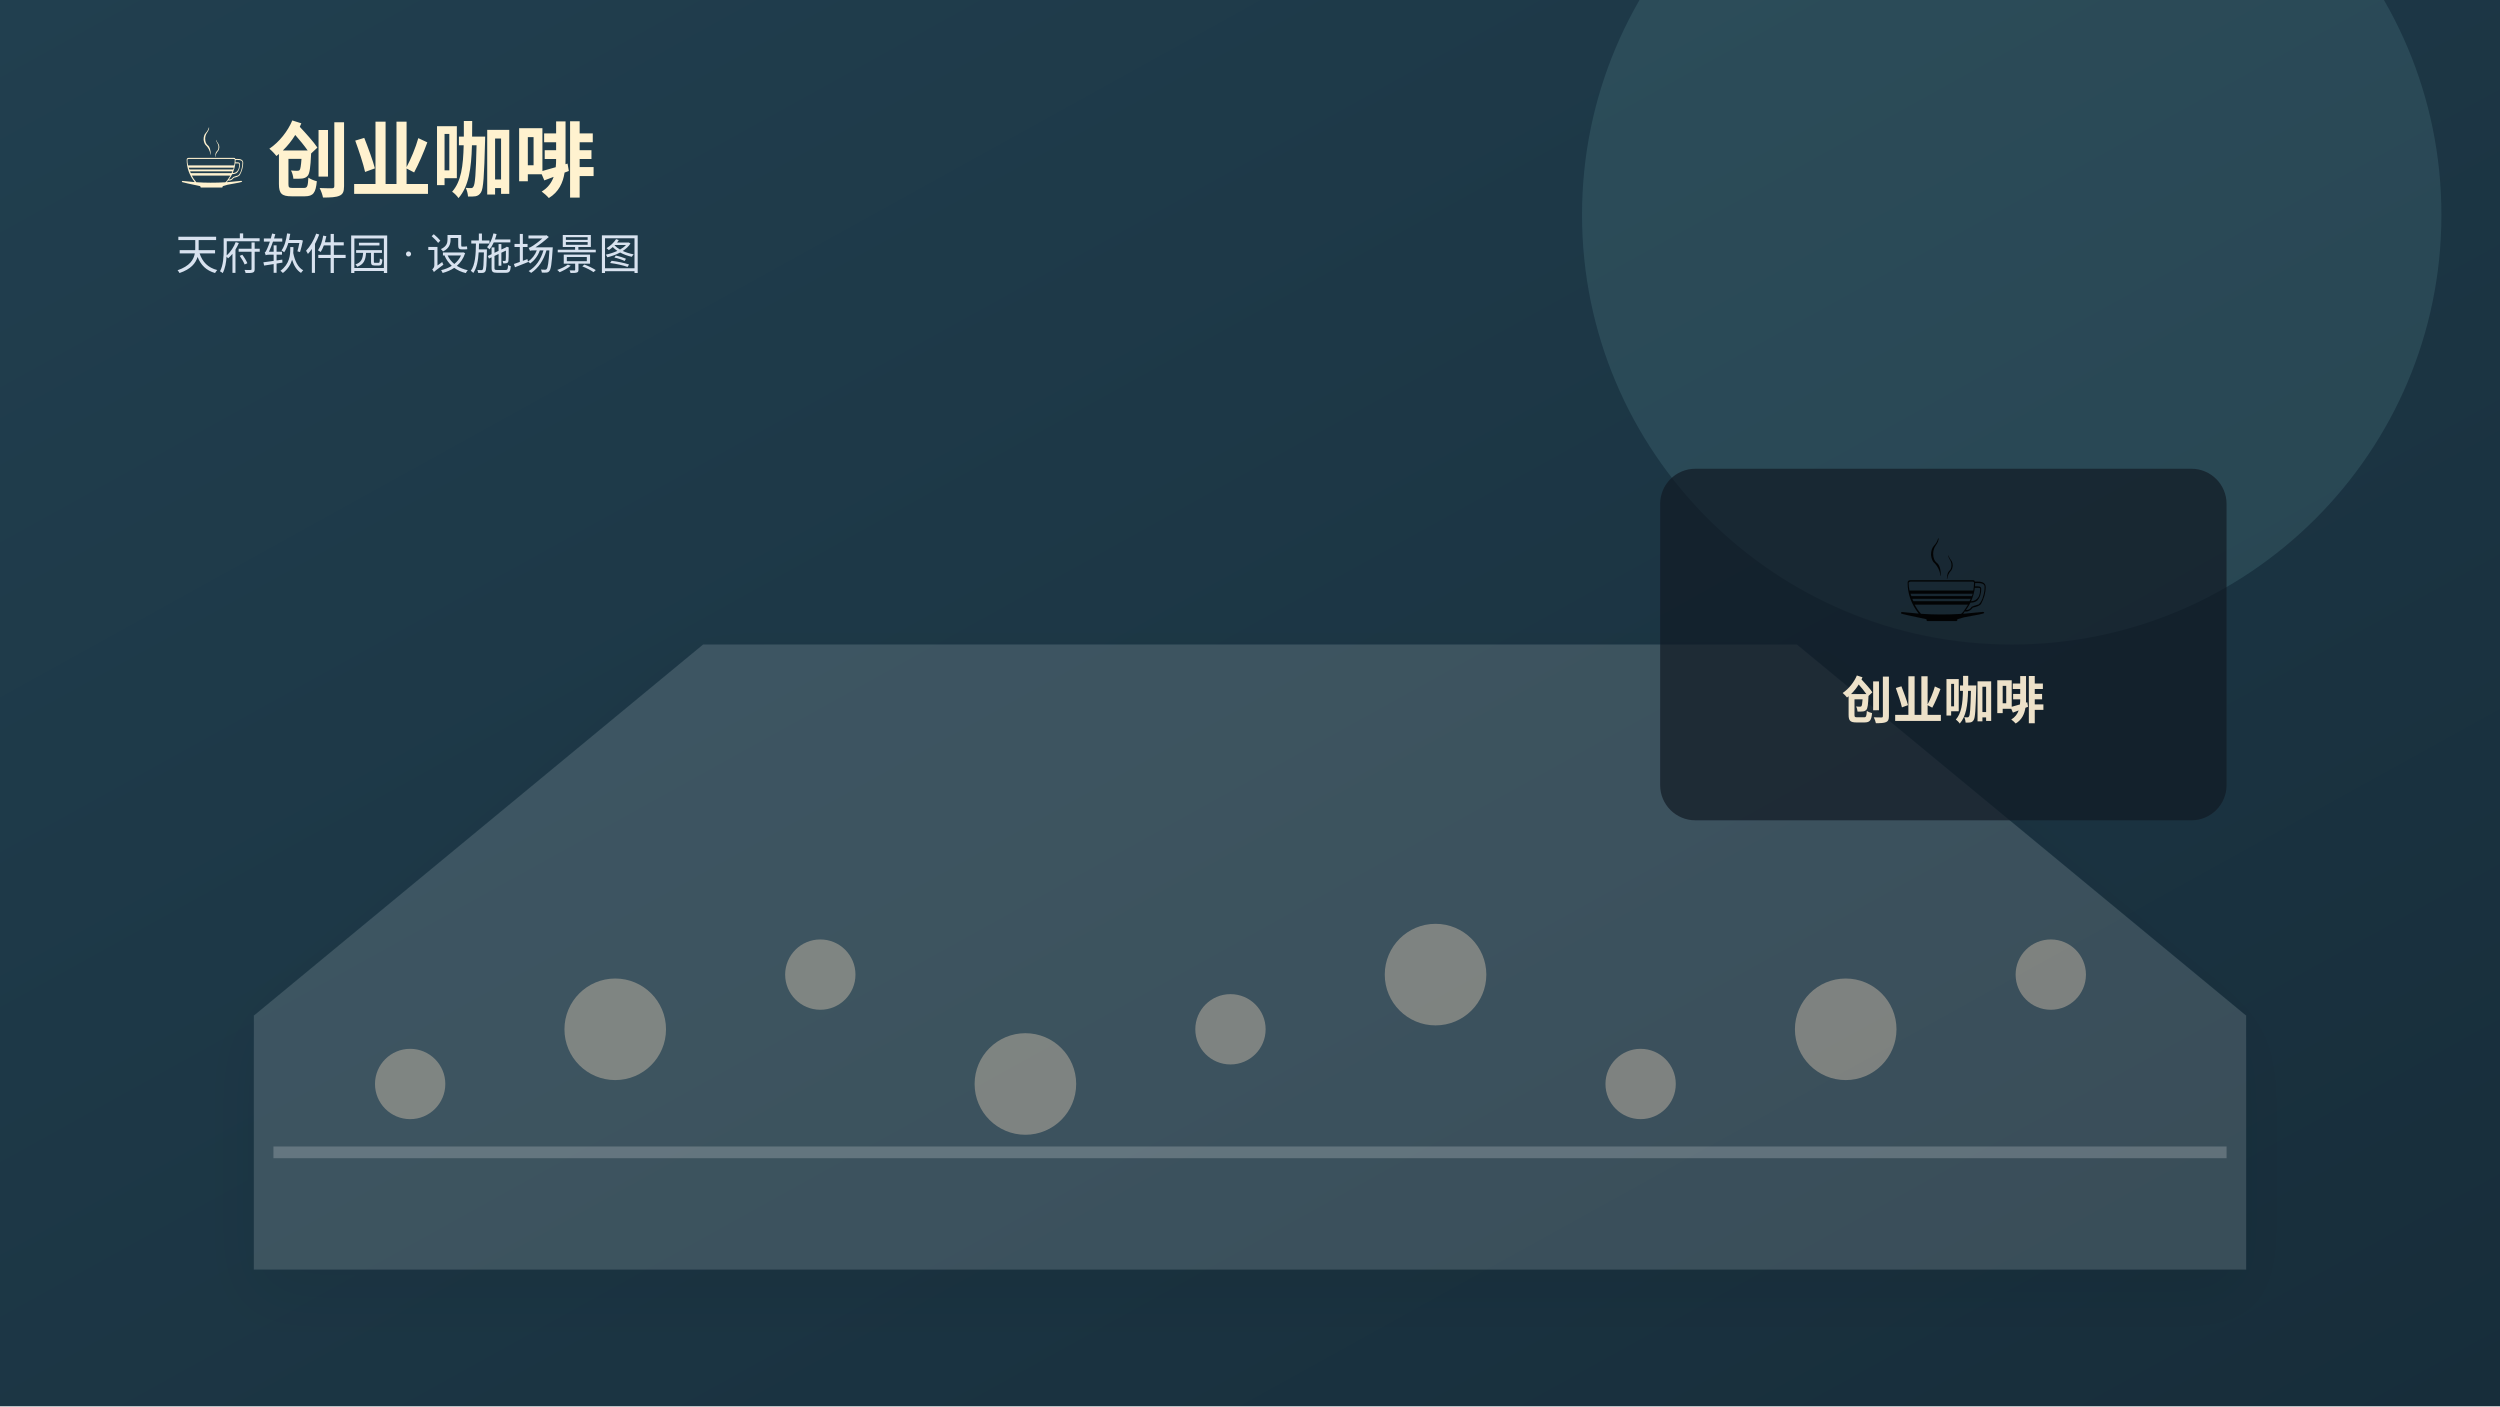
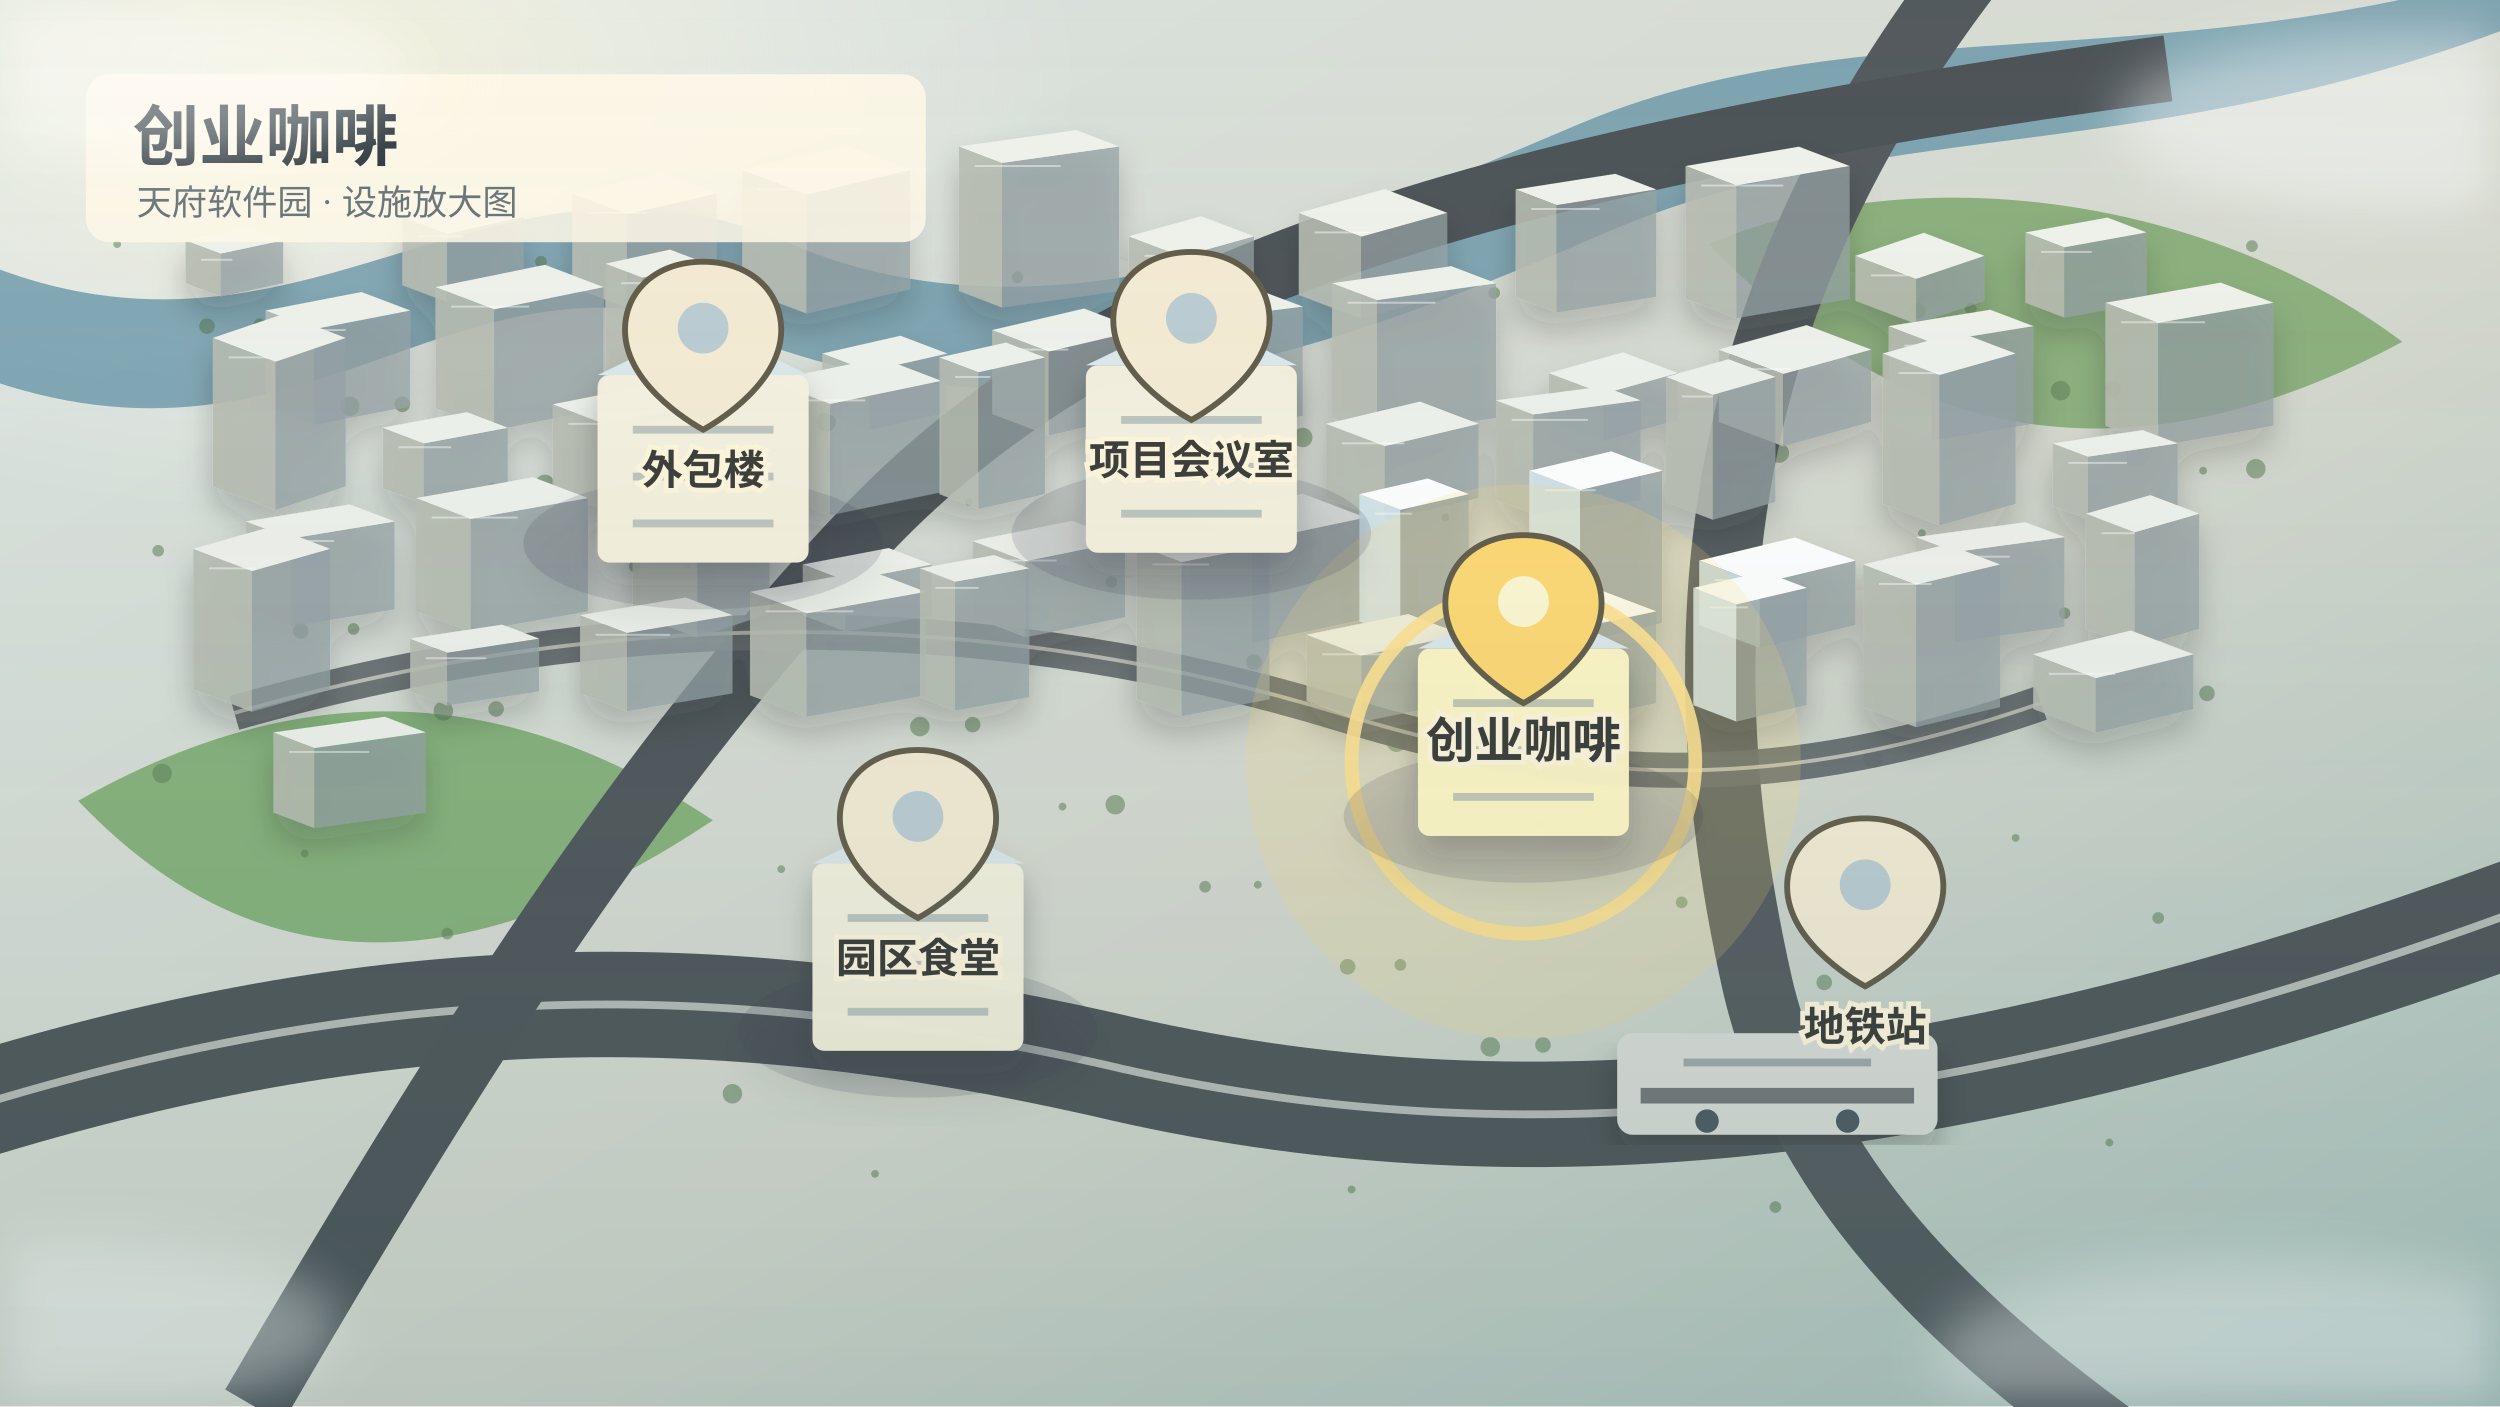
<svg xmlns="http://www.w3.org/2000/svg" width="1280" height="720" viewBox="0 0 1280 720">
  <defs>
-     <linearGradient id="bg" x1="0" x2="1" y1="0" y2="1">
-       <stop stop-color="#213f4f" />
-       <stop offset="1" stop-color="#172d3a" />
+     <linearGradient id="ground" x1="0" y1="0" x2="1" y2="1">
+       <stop stop-color="#d9e3df" />
+       <stop offset=".58" stop-color="#d3d6cb" />
+       <stop offset="1" stop-color="#a8c0ba" />
    </linearGradient>
-     <filter id="shadow">
-       <feDropShadow dx="0" dy="14" stdDeviation="16" flood-color="#000" flood-opacity=".38" />
+     <filter id="softShadow">
+       <feDropShadow dx="0" dy="10" stdDeviation="8" flood-color="#1a2327" flood-opacity=".28" />
    </filter>
+     <filter id="blur">
+       <feGaussianBlur stdDeviation="13" />
+     </filter>
+     <radialGradient id="sun" cx="12%" cy="5%" r="75%">
+       <stop stop-color="#fff6d6" stop-opacity=".68" />
+       <stop offset=".42" stop-color="#fff" stop-opacity="0" />
+     </radialGradient>
+     <linearGradient id="v" x1="0" y1="0" x2="0" y2="1">
+       <stop stop-color="#ffffff" stop-opacity=".04" />
+       <stop offset="1" stop-color="#4f7c80" stop-opacity=".18" />
+     </linearGradient>
  </defs>
-   <rect width="1280" height="720" fill="url(#bg)" />
-   <circle cx="1030" cy="110" r="220" fill="#68a2a8" opacity=".18" />
-   <path d="M130 520 L360 330 H920 L1150 520 V650 H130 Z" fill="#edf3f4" opacity=".16" filter="url(#shadow)" />
-   <path d="M140 590 H1140" stroke="#fff" stroke-opacity=".2" stroke-width="6" />
-   <circle cx="210" cy="555" r="18" fill="#f5dcc0" opacity=".36" />
-   <circle cx="315" cy="527" r="26" fill="#f5dcc0" opacity=".36" />
-   <circle cx="420" cy="499" r="18" fill="#f5dcc0" opacity=".36" />
-   <circle cx="525" cy="555" r="26" fill="#f5dcc0" opacity=".36" />
-   <circle cx="630" cy="527" r="18" fill="#f5dcc0" opacity=".36" />
-   <circle cx="735" cy="499" r="26" fill="#f5dcc0" opacity=".36" />
-   <circle cx="840" cy="555" r="18" fill="#f5dcc0" opacity=".36" />
-   <circle cx="945" cy="527" r="26" fill="#f5dcc0" opacity=".36" />
-   <circle cx="1050" cy="499" r="18" fill="#f5dcc0" opacity=".36" />
-   <g transform="translate(90 96)">
-     <text font-size="42" fill="#fff2cf" font-weight="800">☕ 创业咖啡</text>
-     <text y="42" font-size="22" fill="#d8e2ef">天府软件园 · 设施场景图</text>
-   </g>
-   <g transform="translate(850 240)" opacity=".95">
-     <rect x="0" y="0" width="290" height="180" rx="18" fill="#111923" opacity=".72" />
-     <text x="145" y="78" text-anchor="middle" font-size="58">☕</text>
-     <text x="145" y="128" text-anchor="middle" font-size="26" fill="#f8ead0" font-weight="700">创业咖啡</text>
-   </g>
+   <rect width="1280" height="720" fill="url(#ground)" />
+   <rect width="1280" height="720" fill="url(#sun)" />
+   <path d="M-30 125 C150 215 245 55 405 125 C535 180 675 120 805 65 C955 0 1115 45 1320 -25 L1320 0 C1110 90 970 55 820 120 C660 190 525 230 375 170 C225 115 155 265 -30 185Z" fill="#5f8fa3" opacity=".78" />
+   <g opacity=".88">
+     <path d="M40 410 C155 345 260 350 365 420 C245 500 135 510 40 410Z" fill="#75a766" />
+     <path d="M875 125 C980 80 1130 100 1230 175 C1100 245 980 235 875 125Z" fill="#7ca56b" />
+     <circle cx="60" cy="125" r="2" fill="#436b3c" opacity=".55" />
+     <circle cx="133" cy="166" r="3" fill="#436b3c" opacity=".55" />
+     <circle cx="206" cy="207" r="4" fill="#436b3c" opacity=".55" />
+     <circle cx="279" cy="248" r="5" fill="#436b3c" opacity=".55" />
+     <circle cx="352" cy="289" r="2" fill="#436b3c" opacity=".55" />
+     <circle cx="425" cy="330" r="3" fill="#436b3c" opacity=".55" />
+     <circle cx="498" cy="371" r="4" fill="#436b3c" opacity=".55" />
+     <circle cx="571" cy="412" r="5" fill="#436b3c" opacity=".55" />
+     <circle cx="644" cy="453" r="2" fill="#436b3c" opacity=".55" />
+     <circle cx="717" cy="494" r="3" fill="#436b3c" opacity=".55" />
+     <circle cx="790" cy="535" r="4" fill="#436b3c" opacity=".55" />
+     <circle cx="863" cy="576" r="5" fill="#436b3c" opacity=".55" />
+     <circle cx="936" cy="617" r="2" fill="#436b3c" opacity=".55" />
+     <circle cx="1009" cy="158" r="3" fill="#436b3c" opacity=".55" />
+     <circle cx="1082" cy="199" r="4" fill="#436b3c" opacity=".55" />
+     <circle cx="1155" cy="240" r="5" fill="#436b3c" opacity=".55" />
+     <circle cx="108" cy="281" r="2" fill="#436b3c" opacity=".55" />
+     <circle cx="181" cy="322" r="3" fill="#436b3c" opacity=".55" />
+     <circle cx="254" cy="363" r="4" fill="#436b3c" opacity=".55" />
+     <circle cx="327" cy="404" r="5" fill="#436b3c" opacity=".55" />
+     <circle cx="400" cy="445" r="2" fill="#436b3c" opacity=".55" />
+     <circle cx="473" cy="486" r="3" fill="#436b3c" opacity=".55" />
+     <circle cx="546" cy="527" r="4" fill="#436b3c" opacity=".55" />
+     <circle cx="619" cy="568" r="5" fill="#436b3c" opacity=".55" />
+     <circle cx="692" cy="609" r="2" fill="#436b3c" opacity=".55" />
+     <circle cx="765" cy="150" r="3" fill="#436b3c" opacity=".55" />
+     <circle cx="838" cy="191" r="4" fill="#436b3c" opacity=".55" />
+     <circle cx="911" cy="232" r="5" fill="#436b3c" opacity=".55" />
+     <circle cx="984" cy="273" r="2" fill="#436b3c" opacity=".55" />
+     <circle cx="1057" cy="314" r="3" fill="#436b3c" opacity=".55" />
+     <circle cx="1130" cy="355" r="4" fill="#436b3c" opacity=".55" />
+     <circle cx="83" cy="396" r="5" fill="#436b3c" opacity=".55" />
+     <circle cx="156" cy="437" r="2" fill="#436b3c" opacity=".55" />
+     <circle cx="229" cy="478" r="3" fill="#436b3c" opacity=".55" />
+     <circle cx="302" cy="519" r="4" fill="#436b3c" opacity=".55" />
+     <circle cx="375" cy="560" r="5" fill="#436b3c" opacity=".55" />
+     <circle cx="448" cy="601" r="2" fill="#436b3c" opacity=".55" />
+     <circle cx="521" cy="142" r="3" fill="#436b3c" opacity=".55" />
+     <circle cx="594" cy="183" r="4" fill="#436b3c" opacity=".55" />
+     <circle cx="667" cy="224" r="5" fill="#436b3c" opacity=".55" />
+     <circle cx="740" cy="265" r="2" fill="#436b3c" opacity=".55" />
+     <circle cx="813" cy="306" r="3" fill="#436b3c" opacity=".55" />
+     <circle cx="886" cy="347" r="4" fill="#436b3c" opacity=".55" />
+     <circle cx="959" cy="388" r="5" fill="#436b3c" opacity=".55" />
+     <circle cx="1032" cy="429" r="2" fill="#436b3c" opacity=".55" />
+     <circle cx="1105" cy="470" r="3" fill="#436b3c" opacity=".55" />
+     <circle cx="1178" cy="511" r="4" fill="#436b3c" opacity=".55" />
+     <circle cx="131" cy="552" r="5" fill="#436b3c" opacity=".55" />
+     <circle cx="204" cy="593" r="2" fill="#436b3c" opacity=".55" />
+     <circle cx="277" cy="134" r="3" fill="#436b3c" opacity=".55" />
+     <circle cx="350" cy="175" r="4" fill="#436b3c" opacity=".55" />
+     <circle cx="423" cy="216" r="5" fill="#436b3c" opacity=".55" />
+     <circle cx="496" cy="257" r="2" fill="#436b3c" opacity=".55" />
+     <circle cx="569" cy="298" r="3" fill="#436b3c" opacity=".55" />
+     <circle cx="642" cy="339" r="4" fill="#436b3c" opacity=".55" />
+     <circle cx="715" cy="380" r="5" fill="#436b3c" opacity=".55" />
+     <circle cx="788" cy="421" r="2" fill="#436b3c" opacity=".55" />
+     <circle cx="861" cy="462" r="3" fill="#436b3c" opacity=".55" />
+     <circle cx="934" cy="503" r="4" fill="#436b3c" opacity=".55" />
+     <circle cx="1007" cy="544" r="5" fill="#436b3c" opacity=".55" />
+     <circle cx="1080" cy="585" r="2" fill="#436b3c" opacity=".55" />
+     <circle cx="1153" cy="126" r="3" fill="#436b3c" opacity=".55" />
+     <circle cx="106" cy="167" r="4" fill="#436b3c" opacity=".55" />
+     <circle cx="179" cy="208" r="5" fill="#436b3c" opacity=".55" />
+     <circle cx="252" cy="249" r="2" fill="#436b3c" opacity=".55" />
+     <circle cx="325" cy="290" r="3" fill="#436b3c" opacity=".55" />
+     <circle cx="398" cy="331" r="4" fill="#436b3c" opacity=".55" />
+     <circle cx="471" cy="372" r="5" fill="#436b3c" opacity=".55" />
+     <circle cx="544" cy="413" r="2" fill="#436b3c" opacity=".55" />
+     <circle cx="617" cy="454" r="3" fill="#436b3c" opacity=".55" />
+     <circle cx="690" cy="495" r="4" fill="#436b3c" opacity=".55" />
+     <circle cx="763" cy="536" r="5" fill="#436b3c" opacity=".55" />
+     <circle cx="836" cy="577" r="2" fill="#436b3c" opacity=".55" />
+     <circle cx="909" cy="618" r="3" fill="#436b3c" opacity=".55" />
+     <circle cx="982" cy="159" r="4" fill="#436b3c" opacity=".55" />
+     <circle cx="1055" cy="200" r="5" fill="#436b3c" opacity=".55" />
+     <circle cx="1128" cy="241" r="2" fill="#436b3c" opacity=".55" />
+     <circle cx="81" cy="282" r="3" fill="#436b3c" opacity=".55" />
+     <circle cx="154" cy="323" r="4" fill="#436b3c" opacity=".55" />
+     <circle cx="227" cy="364" r="5" fill="#436b3c" opacity=".55" />
+   </g>
+   <g class="roads">
+     <path d="M-40 575 C190 500 365 500 565 545 C775 595 1005 575 1320 455" stroke="#464d50" stroke-width="54" fill="none" />
+     <path d="M-40 575 C190 500 365 500 565 545 C775 595 1005 575 1320 455" stroke="#eef0e8" stroke-width="4" fill="none" opacity=".65" />
+     <path d="M1020 -30 C900 120 850 285 900 505 C925 610 1005 685 1115 760" stroke="#4c5356" stroke-width="36" fill="none" />
+     <path d="M130 720 C235 540 330 390 445 270 C560 150 740 85 1110 35" stroke="#454c50" stroke-width="34" fill="none" />
+     <path d="M120 365 C330 305 520 315 685 365 C815 405 915 405 1045 360" stroke="#595f62" stroke-width="18" fill="none" opacity=".92" />
+     <path d="M120 365 C330 305 520 315 685 365 C815 405 915 405 1045 360" stroke="#f5f1df" stroke-width="2" fill="none" opacity=".6" />
+   </g>
+   <g filter="url(#softShadow)">
+     <g class="b">
+       <polygon points="95,123 113,129.8 113,151.8 95,145" fill="#b4b9ad" opacity=".88" />
+       <polygon points="113,129.8 145,123 145,145 113,151.8" fill="#8f9ba0" opacity=".72" />
+       <polygon points="95,123 127,116.2 145,123 113,129.8" fill="#eef1ea" />
+       <path d="M103 133h16" stroke="#fff" stroke-opacity=".45" />
+     </g>
+     <g class="b">
+       <polygon points="206,111 229,119.7 229,154.7 206,146" fill="#b4b9ad" opacity=".88" />
+       <polygon points="229,119.7 268,111 268,146 229,154.7" fill="#8f9ba0" opacity=".72" />
+       <polygon points="206,111 245,102.3 268,111 229,119.7" fill="#eef1ea" />
+       <path d="M214 121h23" stroke="#fff" stroke-opacity=".45" />
+     </g>
+     <g class="b">
+       <polygon points="293,99 321,109.6 321,157.6 293,147" fill="#b4b9ad" opacity=".88" />
+       <polygon points="321,109.6 367,99 367,147 321,157.6" fill="#8f9ba0" opacity=".72" />
+       <polygon points="293,99 339,88.4 367,99 321,109.6" fill="#eef1ea" />
+       <path d="M301 109h30" stroke="#fff" stroke-opacity=".45" />
+     </g>
+     <g class="b">
+       <polygon points="380,87 413,99.5 413,160.5 380,148" fill="#b4b9ad" opacity=".88" />
+       <polygon points="413,99.5 466,87 466,148 413,160.5" fill="#8f9ba0" opacity=".72" />
+       <polygon points="380,87 433,74.5 466,87 413,99.5" fill="#eef1ea" />
+       <path d="M388 97h37" stroke="#fff" stroke-opacity=".45" />
+     </g>
+     <g class="b">
+       <polygon points="491,75 513,83.4 513,157.4 491,149" fill="#b4b9ad" opacity=".88" />
+       <polygon points="513,83.4 573,75 573,149 513,157.4" fill="#8f9ba0" opacity=".72" />
+       <polygon points="491,75 551,66.6 573,75 513,83.4" fill="#eef1ea" />
+       <path d="M499 85h44" stroke="#fff" stroke-opacity=".45" />
+     </g>
+     <g class="b">
+       <polygon points="578,121 605,131.3 605,160.3 578,150" fill="#b4b9ad" opacity=".88" />
+       <polygon points="605,131.3 642,121 642,150 605,160.3" fill="#8f9ba0" opacity=".72" />
+       <polygon points="578,121 615,110.7 642,121 605,131.3" fill="#eef1ea" />
+       <path d="M586 131h21" stroke="#fff" stroke-opacity=".45" />
+     </g>
+     <g class="b">
+       <polygon points="665,109 697,121.2 697,163.2 665,151" fill="#b4b9ad" opacity=".88" />
+       <polygon points="697,121.2 741,109 741,151 697,163.2" fill="#8f9ba0" opacity=".72" />
+       <polygon points="665,109 709,96.8 741,109 697,121.2" fill="#eef1ea" />
+       <path d="M673 119h28" stroke="#fff" stroke-opacity=".45" />
+     </g>
+     <g class="b">
+       <polygon points="776,97 797,105 797,160 776,152" fill="#b4b9ad" opacity=".88" />
+       <polygon points="797,105 848,97 848,152 797,160" fill="#8f9ba0" opacity=".72" />
+       <polygon points="776,97 827,89 848,97 797,105" fill="#eef1ea" />
+       <path d="M784 107h35" stroke="#fff" stroke-opacity=".45" />
+     </g>
+     <g class="b">
+       <polygon points="863,85 889,94.9 889,162.9 863,153" fill="#b4b9ad" opacity=".88" />
+       <polygon points="889,94.9 947,85 947,153 889,162.9" fill="#8f9ba0" opacity=".72" />
+       <polygon points="863,85 921,75.1 947,85 889,94.9" fill="#eef1ea" />
+       <path d="M871 95h42" stroke="#fff" stroke-opacity=".45" />
+     </g>
+     <g class="b">
+       <polygon points="950,131 981,142.8 981,165.8 950,154" fill="#b4b9ad" opacity=".88" />
+       <polygon points="981,142.8 1016,131 1016,154 981,165.8" fill="#8f9ba0" opacity=".72" />
+       <polygon points="950,131 985,119.2 1016,131 981,142.8" fill="#eef1ea" />
+       <path d="M958 141h19" stroke="#fff" stroke-opacity=".45" />
+     </g>
+     <g class="b">
+       <polygon points="1037,119 1057,126.6 1057,162.6 1037,155" fill="#b4b9ad" opacity=".88" />
+       <polygon points="1057,126.6 1099,119 1099,155 1057,162.6" fill="#8f9ba0" opacity=".72" />
+       <polygon points="1037,119 1079,111.4 1099,119 1057,126.6" fill="#eef1ea" />
+       <path d="M1045 129h26" stroke="#fff" stroke-opacity=".45" />
+     </g>
+     <g class="b">
+       <polygon points="136,159 161,168.5 161,217.5 136,208" fill="#b4b9ad" opacity=".88" />
+       <polygon points="161,168.5 210,159 210,208 161,217.5" fill="#8f9ba0" opacity=".72" />
+       <polygon points="136,159 185,149.5 210,159 161,168.5" fill="#eef1ea" />
+       <path d="M144 169h33" stroke="#fff" stroke-opacity=".45" />
+     </g>
+     <g class="b">
+       <polygon points="223,147 253,158.4 253,220.4 223,209" fill="#b4b9ad" opacity=".88" />
+       <polygon points="253,158.4 309,147 309,209 253,220.4" fill="#8f9ba0" opacity=".72" />
+       <polygon points="223,147 279,135.6 309,147 253,158.4" fill="#eef1ea" />
+       <path d="M231 157h40" stroke="#fff" stroke-opacity=".45" />
+     </g>
+     <g class="b">
+       <polygon points="310,135 329,142.2 329,217.2 310,210" fill="#b4b9ad" opacity=".88" />
+       <polygon points="329,142.2 362,135 362,210 329,217.2" fill="#8f9ba0" opacity=".72" />
+       <polygon points="310,135 343,127.8 362,135 329,142.2" fill="#eef1ea" />
+       <path d="M318 145h17" stroke="#fff" stroke-opacity=".45" />
+     </g>
+     <g class="b">
+       <polygon points="421,181 445,190.1 445,220.1 421,211" fill="#b4b9ad" opacity=".88" />
+       <polygon points="445,190.1 485,181 485,211 445,220.1" fill="#8f9ba0" opacity=".72" />
+       <polygon points="421,181 461,171.9 485,181 445,190.1" fill="#eef1ea" />
+       <path d="M429 191h24" stroke="#fff" stroke-opacity=".45" />
+     </g>
+     <g class="b">
+       <polygon points="508,169 537,180 537,223 508,212" fill="#b4b9ad" opacity=".88" />
+       <polygon points="537,180 584,169 584,212 537,223" fill="#8f9ba0" opacity=".72" />
+       <polygon points="508,169 555,158 584,169 537,180" fill="#eef1ea" />
+       <path d="M516 179h31" stroke="#fff" stroke-opacity=".45" />
+     </g>
+     <g class="b">
+       <polygon points="595,157 613,163.8 613,219.8 595,213" fill="#b4b9ad" opacity=".88" />
+       <polygon points="613,163.8 667,157 667,213 613,219.8" fill="#8f9ba0" opacity=".72" />
+       <polygon points="595,157 649,150.2 667,157 613,163.8" fill="#eef1ea" />
+       <path d="M603 167h38" stroke="#fff" stroke-opacity=".45" />
+     </g>
+     <g class="b">
+       <polygon points="682,145 705,153.7 705,222.7 682,214" fill="#b4b9ad" opacity=".88" />
+       <polygon points="705,153.7 766,145 766,214 705,222.7" fill="#8f9ba0" opacity=".72" />
+       <polygon points="682,145 743,136.3 766,145 705,153.7" fill="#eef1ea" />
+       <path d="M690 155h45" stroke="#fff" stroke-opacity=".45" />
+     </g>
+     <g class="b">
+       <polygon points="793,191 821,201.6 821,225.6 793,215" fill="#b4b9ad" opacity=".88" />
+       <polygon points="821,201.6 859,191 859,215 821,225.6" fill="#8f9ba0" opacity=".72" />
+       <polygon points="793,191 831,180.4 859,191 821,201.6" fill="#eef1ea" />
+       <path d="M801 201h22" stroke="#fff" stroke-opacity=".45" />
+     </g>
+     <g class="b">
+       <polygon points="880,179 913,191.5 913,228.5 880,216" fill="#b4b9ad" opacity=".88" />
+       <polygon points="913,191.5 958,179 958,216 913,228.5" fill="#8f9ba0" opacity=".72" />
+       <polygon points="880,179 925,166.5 958,179 913,191.5" fill="#eef1ea" />
+       <path d="M888 189h29" stroke="#fff" stroke-opacity=".45" />
+     </g>
+     <g class="b">
+       <polygon points="967,167 989,175.4 989,225.4 967,217" fill="#b4b9ad" opacity=".88" />
+       <polygon points="989,175.4 1041,167 1041,217 989,225.4" fill="#8f9ba0" opacity=".72" />
+       <polygon points="967,167 1019,158.6 1041,167 989,175.4" fill="#eef1ea" />
+       <path d="M975 177h36" stroke="#fff" stroke-opacity=".45" />
+     </g>
+     <g class="b">
+       <polygon points="1078,155 1105,165.3 1105,228.3 1078,218" fill="#b4b9ad" opacity=".88" />
+       <polygon points="1105,165.3 1164,155 1164,218 1105,228.3" fill="#8f9ba0" opacity=".72" />
+       <polygon points="1078,155 1137,144.7 1164,155 1105,165.3" fill="#eef1ea" />
+       <path d="M1086 165h43" stroke="#fff" stroke-opacity=".45" />
+     </g>
+     <g class="b">
+       <polygon points="109,173 141,185.2 141,261.2 109,249" fill="#b4b9ad" opacity=".88" />
+       <polygon points="141,185.2 177,173 177,249 141,261.2" fill="#8f9ba0" opacity=".72" />
+       <polygon points="109,173 145,160.8 177,173 141,185.2" fill="#eef1ea" />
+       <path d="M117 183h20" stroke="#fff" stroke-opacity=".45" />
+     </g>
+     <g class="b">
+       <polygon points="196,219 217,227 217,258 196,250" fill="#b4b9ad" opacity=".88" />
+       <polygon points="217,227 260,219 260,250 217,258" fill="#8f9ba0" opacity=".72" />
+       <polygon points="196,219 239,211 260,219 217,227" fill="#eef1ea" />
+       <path d="M204 229h27" stroke="#fff" stroke-opacity=".45" />
+     </g>
+     <g class="b">
+       <polygon points="283,207 309,216.9 309,260.9 283,251" fill="#b4b9ad" opacity=".88" />
+       <polygon points="309,216.9 359,207 359,251 309,260.9" fill="#8f9ba0" opacity=".72" />
+       <polygon points="283,207 333,197.1 359,207 309,216.9" fill="#eef1ea" />
+       <path d="M291 217h34" stroke="#fff" stroke-opacity=".45" />
+     </g>
+     <g class="b">
+       <polygon points="394,195 425,206.8 425,263.8 394,252" fill="#b4b9ad" opacity=".88" />
+       <polygon points="425,206.8 482,195 482,252 425,263.8" fill="#8f9ba0" opacity=".72" />
+       <polygon points="394,195 451,183.2 482,195 425,206.8" fill="#eef1ea" />
+       <path d="M402 205h41" stroke="#fff" stroke-opacity=".45" />
+     </g>
+     <g class="b">
+       <polygon points="481,183 501,190.6 501,260.6 481,253" fill="#b4b9ad" opacity=".88" />
+       <polygon points="501,190.6 535,183 535,253 501,260.6" fill="#8f9ba0" opacity=".72" />
+       <polygon points="481,183 515,175.4 535,183 501,190.6" fill="#eef1ea" />
+       <path d="M489 193h18" stroke="#fff" stroke-opacity=".45" />
+     </g>
+     <g class="b">
+       <polygon points="568,229 593,238.5 593,263.5 568,254" fill="#b4b9ad" opacity=".88" />
+       <polygon points="593,238.5 634,229 634,254 593,263.5" fill="#8f9ba0" opacity=".72" />
+       <polygon points="568,229 609,219.5 634,229 593,238.5" fill="#eef1ea" />
+       <path d="M576 239h25" stroke="#fff" stroke-opacity=".45" />
+     </g>
+     <g class="b">
+       <polygon points="679,217 709,228.4 709,266.4 679,255" fill="#b4b9ad" opacity=".88" />
+       <polygon points="709,228.4 757,217 757,255 709,266.4" fill="#8f9ba0" opacity=".72" />
+       <polygon points="679,217 727,205.6 757,217 709,228.4" fill="#eef1ea" />
+       <path d="M687 227h32" stroke="#fff" stroke-opacity=".45" />
+     </g>
+     <g class="b">
+       <polygon points="766,205 785,212.2 785,263.2 766,256" fill="#b4b9ad" opacity=".88" />
+       <polygon points="785,212.2 840,205 840,256 785,263.2" fill="#8f9ba0" opacity=".72" />
+       <polygon points="766,205 821,197.8 840,205 785,212.2" fill="#eef1ea" />
+       <path d="M774 215h39" stroke="#fff" stroke-opacity=".45" />
+     </g>
+     <g class="b">
+       <polygon points="853,193 877,202.1 877,266.1 853,257" fill="#b4b9ad" opacity=".88" />
+       <polygon points="877,202.1 909,193 909,257 877,266.1" fill="#8f9ba0" opacity=".72" />
+       <polygon points="853,193 885,183.9 909,193 877,202.1" fill="#eef1ea" />
+       <path d="M861 203h16" stroke="#fff" stroke-opacity=".45" />
+     </g>
+     <g class="b">
+       <polygon points="964,181 993,192 993,269 964,258" fill="#b4b9ad" opacity=".88" />
+       <polygon points="993,192 1032,181 1032,258 993,269" fill="#8f9ba0" opacity=".72" />
+       <polygon points="964,181 1003,170 1032,181 993,192" fill="#eef1ea" />
+       <path d="M972 191h23" stroke="#fff" stroke-opacity=".45" />
+     </g>
+     <g class="b">
+       <polygon points="1051,227 1069,233.8 1069,265.8 1051,259" fill="#b4b9ad" opacity=".88" />
+       <polygon points="1069,233.8 1115,227 1115,259 1069,265.8" fill="#8f9ba0" opacity=".72" />
+       <polygon points="1051,227 1097,220.2 1115,227 1069,233.8" fill="#eef1ea" />
+       <path d="M1059 237h30" stroke="#fff" stroke-opacity=".45" />
+     </g>
+     <g class="b">
+       <polygon points="126,267 149,275.7 149,320.7 126,312" fill="#b4b9ad" opacity=".88" />
+       <polygon points="149,275.7 202,267 202,312 149,320.7" fill="#8f9ba0" opacity=".72" />
+       <polygon points="126,267 179,258.3 202,267 149,275.7" fill="#eef1ea" />
+       <path d="M134 277h37" stroke="#fff" stroke-opacity=".45" />
+     </g>
+     <g class="b">
+       <polygon points="213,255 241,265.6 241,323.6 213,313" fill="#b4b9ad" opacity=".88" />
+       <polygon points="241,265.6 301,255 301,313 241,323.6" fill="#8f9ba0" opacity=".72" />
+       <polygon points="213,255 273,244.4 301,255 241,265.6" fill="#eef1ea" />
+       <path d="M221 265h44" stroke="#fff" stroke-opacity=".45" />
+     </g>
+     <g class="b">
+       <polygon points="324,243 357,255.5 357,326.5 324,314" fill="#b4b9ad" opacity=".88" />
+       <polygon points="357,255.5 394,243 394,314 357,326.5" fill="#8f9ba0" opacity=".72" />
+       <polygon points="324,243 361,230.5 394,243 357,255.5" fill="#eef1ea" />
+       <path d="M332 253h21" stroke="#fff" stroke-opacity=".45" />
+     </g>
+     <g class="b">
+       <polygon points="411,289 433,297.4 433,323.4 411,315" fill="#b4b9ad" opacity=".88" />
+       <polygon points="433,297.4 477,289 477,315 433,323.4" fill="#8f9ba0" opacity=".72" />
+       <polygon points="411,289 455,280.6 477,289 433,297.4" fill="#eef1ea" />
+       <path d="M419 299h28" stroke="#fff" stroke-opacity=".45" />
+     </g>
+     <g class="b">
+       <polygon points="498,277 525,287.3 525,326.3 498,316" fill="#b4b9ad" opacity=".88" />
+       <polygon points="525,287.3 576,277 576,316 525,326.3" fill="#8f9ba0" opacity=".72" />
+       <polygon points="498,277 549,266.7 576,277 525,287.3" fill="#eef1ea" />
+       <path d="M506 287h35" stroke="#fff" stroke-opacity=".45" />
+     </g>
+     <g class="b">
+       <polygon points="609,265 641,277.2 641,329.2 609,317" fill="#b4b9ad" opacity=".88" />
+       <polygon points="641,277.2 699,265 699,317 641,329.2" fill="#8f9ba0" opacity=".72" />
+       <polygon points="609,265 667,252.8 699,265 641,277.2" fill="#eef1ea" />
+       <path d="M617 275h42" stroke="#fff" stroke-opacity=".45" />
+     </g>
+     <g class="b">
+       <polygon points="696,253 717,261 717,326 696,318" fill="#d5e6ed" opacity=".88" />
+       <polygon points="717,261 752,253 752,318 717,326" fill="#8f9ba0" opacity=".72" />
+       <polygon points="696,253 731,245 752,253 717,261" fill="#ffffff" />
+       <path d="M704 263h19" stroke="#fff" stroke-opacity=".45" />
+     </g>
+     <g class="b">
+       <polygon points="783,241 809,250.9 809,328.9 783,319" fill="#d5e6ed" opacity=".88" />
+       <polygon points="809,250.9 851,241 851,319 809,328.9" fill="#8f9ba0" opacity=".72" />
+       <polygon points="783,241 825,231.1 851,241 809,250.9" fill="#ffffff" />
+       <path d="M791 251h26" stroke="#fff" stroke-opacity=".45" />
+     </g>
+     <g class="b">
+       <polygon points="870,287 901,298.8 901,331.8 870,320" fill="#d5e6ed" opacity=".88" />
+       <polygon points="901,298.8 950,287 950,320 901,331.8" fill="#8f9ba0" opacity=".72" />
+       <polygon points="870,287 919,275.2 950,287 901,298.8" fill="#ffffff" />
+       <path d="M878 297h33" stroke="#fff" stroke-opacity=".45" />
+     </g>
+     <g class="b">
+       <polygon points="981,275 1001,282.6 1001,328.6 981,321" fill="#b4b9ad" opacity=".88" />
+       <polygon points="1001,282.6 1057,275 1057,321 1001,328.6" fill="#8f9ba0" opacity=".72" />
+       <polygon points="981,275 1037,267.4 1057,275 1001,282.6" fill="#eef1ea" />
+       <path d="M989 285h40" stroke="#fff" stroke-opacity=".45" />
+     </g>
+     <g class="b">
+       <polygon points="1068,263 1093,272.5 1093,331.5 1068,322" fill="#b4b9ad" opacity=".88" />
+       <polygon points="1093,272.5 1126,263 1126,322 1093,331.5" fill="#8f9ba0" opacity=".72" />
+       <polygon points="1068,263 1101,253.5 1126,263 1093,272.5" fill="#eef1ea" />
+       <path d="M1076 273h17" stroke="#fff" stroke-opacity=".45" />
+     </g>
+     <g class="b">
+       <polygon points="99,281 129,292.4 129,364.4 99,353" fill="#b4b9ad" opacity=".88" />
+       <polygon points="129,292.4 169,281 169,353 129,364.4" fill="#8f9ba0" opacity=".72" />
+       <polygon points="99,281 139,269.6 169,281 129,292.4" fill="#eef1ea" />
+       <path d="M107 291h24" stroke="#fff" stroke-opacity=".45" />
+     </g>
+     <g class="b">
+       <polygon points="210,327 229,334.2 229,361.2 210,354" fill="#b4b9ad" opacity=".88" />
+       <polygon points="229,334.2 276,327 276,354 229,361.2" fill="#8f9ba0" opacity=".72" />
+       <polygon points="210,327 257,319.8 276,327 229,334.2" fill="#eef1ea" />
+       <path d="M218 337h31" stroke="#fff" stroke-opacity=".45" />
+     </g>
+     <g class="b">
+       <polygon points="297,315 321,324.1 321,364.1 297,355" fill="#b4b9ad" opacity=".88" />
+       <polygon points="321,324.1 375,315 375,355 321,364.1" fill="#8f9ba0" opacity=".72" />
+       <polygon points="297,315 351,305.9 375,315 321,324.1" fill="#eef1ea" />
+       <path d="M305 325h38" stroke="#fff" stroke-opacity=".45" />
+     </g>
+     <g class="b">
+       <polygon points="384,303 413,314 413,367 384,356" fill="#b4b9ad" opacity=".88" />
+       <polygon points="413,314 474,303 474,356 413,367" fill="#8f9ba0" opacity=".72" />
+       <polygon points="384,303 445,292 474,303 413,314" fill="#eef1ea" />
+       <path d="M392 313h45" stroke="#fff" stroke-opacity=".45" />
+     </g>
+     <g class="b">
+       <polygon points="471,291 489,297.8 489,363.8 471,357" fill="#b4b9ad" opacity=".88" />
+       <polygon points="489,297.8 527,291 527,357 489,363.8" fill="#8f9ba0" opacity=".72" />
+       <polygon points="471,291 509,284.2 527,291 489,297.8" fill="#eef1ea" />
+       <path d="M479 301h22" stroke="#fff" stroke-opacity=".45" />
+     </g>
+     <g class="b">
+       <polygon points="582,279 605,287.7 605,366.7 582,358" fill="#b4b9ad" opacity=".88" />
+       <polygon points="605,287.7 650,279 650,358 605,366.7" fill="#8f9ba0" opacity=".72" />
+       <polygon points="582,279 627,270.3 650,279 605,287.7" fill="#eef1ea" />
+       <path d="M590 289h29" stroke="#fff" stroke-opacity=".45" />
+     </g>
+     <g class="b">
+       <polygon points="669,325 697,335.6 697,369.6 669,359" fill="#b4b9ad" opacity=".88" />
+       <polygon points="697,335.6 749,325 749,359 697,369.6" fill="#8f9ba0" opacity=".72" />
+       <polygon points="669,325 721,314.4 749,325 697,335.6" fill="#eef1ea" />
+       <path d="M677 335h36" stroke="#fff" stroke-opacity=".45" />
+     </g>
+     <g class="b">
+       <polygon points="756,313 789,325.5 789,372.5 756,360" fill="#d5e6ed" opacity=".88" />
+       <polygon points="789,325.5 848,313 848,360 789,372.5" fill="#8f9ba0" opacity=".72" />
+       <polygon points="756,313 815,300.5 848,313 789,325.5" fill="#ffffff" />
+       <path d="M764 323h43" stroke="#fff" stroke-opacity=".45" />
+     </g>
+     <g class="b">
+       <polygon points="867,301 889,309.4 889,369.4 867,361" fill="#d5e6ed" opacity=".88" />
+       <polygon points="889,309.4 925,301 925,361 889,369.4" fill="#8f9ba0" opacity=".72" />
+       <polygon points="867,301 903,292.6 925,301 889,309.4" fill="#ffffff" />
+       <path d="M875 311h20" stroke="#fff" stroke-opacity=".45" />
+     </g>
+     <g class="b">
+       <polygon points="954,289 981,299.3 981,372.3 954,362" fill="#b4b9ad" opacity=".88" />
+       <polygon points="981,299.3 1024,289 1024,362 981,372.3" fill="#8f9ba0" opacity=".72" />
+       <polygon points="954,289 997,278.7 1024,289 981,299.3" fill="#eef1ea" />
+       <path d="M962 299h27" stroke="#fff" stroke-opacity=".45" />
+     </g>
+     <g class="b">
+       <polygon points="1041,335 1073,347.2 1073,375.2 1041,363" fill="#b4b9ad" opacity=".88" />
+       <polygon points="1073,347.2 1123,335 1123,363 1073,375.2" fill="#8f9ba0" opacity=".72" />
+       <polygon points="1041,335 1091,322.8 1123,335 1073,347.2" fill="#eef1ea" />
+       <path d="M1049 345h34" stroke="#fff" stroke-opacity=".45" />
+     </g>
+     <g class="b">
+       <polygon points="140,375 161,383 161,424 140,416" fill="#b4b9ad" opacity=".88" />
+       <polygon points="161,383 218,375 218,416 161,424" fill="#8f9ba0" opacity=".72" />
+       <polygon points="140,375 197,367 218,375 161,383" fill="#eef1ea" />
+       <path d="M148 385h41" stroke="#fff" stroke-opacity=".45" />
+     </g>
+   </g>
+   <circle cx="780" cy="390" r="142" fill="#ffd66b" opacity=".18" />
+   <circle cx="780" cy="390" r="88" fill="none" stroke="#ffe08a" stroke-width="7" opacity=".9" />
+   <g transform="translate(360 250)" filter="url(#softShadow)">
+     <ellipse cx="0" cy="28" rx="92" ry="34" fill="#263238" opacity=".16" />
+     <rect x="-54" y="-58" width="108" height="96" rx="6" fill="#f6f1de" opacity=".98" />
+     <path d="M-54 -58 L0 -84 L54 -58 Z" fill="#d9e6ea" />
+     <path d="M-36 -30 H36 M-36 -6 H36 M-36 18 H36" stroke="#8a9aa0" stroke-width="4" opacity=".55" />
+   </g>
+   <g transform="translate(360 156)" class="marker">
+     <path d="M0 -22 C24 -22 40 -7 40 13 C40 43 0 64 0 64 C0 64 -40 43 -40 13 C-40 -7 -24 -22 0 -22Z" fill="#f4ead1" stroke="#5a533f" stroke-width="3" />
+     <circle cx="0" cy="12" r="13" fill="#b8c9d0" />
+     <text x="0" y="92" text-anchor="middle" font-size="21" font-weight="800" fill="#2f312d" paint-order="stroke" stroke="#fff5da" stroke-width="5">外包楼</text>
+   </g>
+   <g transform="translate(610 245)" filter="url(#softShadow)">
+     <ellipse cx="0" cy="28" rx="92" ry="34" fill="#263238" opacity=".16" />
+     <rect x="-54" y="-58" width="108" height="96" rx="6" fill="#f6f1de" opacity=".98" />
+     <path d="M-54 -58 L0 -84 L54 -58 Z" fill="#d9e6ea" />
+     <path d="M-36 -30 H36 M-36 -6 H36 M-36 18 H36" stroke="#8a9aa0" stroke-width="4" opacity=".55" />
+   </g>
+   <g transform="translate(610 151)" class="marker">
+     <path d="M0 -22 C24 -22 40 -7 40 13 C40 43 0 64 0 64 C0 64 -40 43 -40 13 C-40 -7 -24 -22 0 -22Z" fill="#f4ead1" stroke="#5a533f" stroke-width="3" />
+     <circle cx="0" cy="12" r="13" fill="#b8c9d0" />
+     <text x="0" y="92" text-anchor="middle" font-size="21" font-weight="800" fill="#2f312d" paint-order="stroke" stroke="#fff5da" stroke-width="5">项目会议室</text>
+   </g>
+   <g transform="translate(780 390)" filter="url(#softShadow)">
+     <ellipse cx="0" cy="28" rx="92" ry="34" fill="#263238" opacity=".16" />
+     <rect x="-54" y="-58" width="108" height="96" rx="6" fill="#fff7c2" opacity=".98" />
+     <path d="M-54 -58 L0 -84 L54 -58 Z" fill="#d9e6ea" />
+     <path d="M-36 -30 H36 M-36 -6 H36 M-36 18 H36" stroke="#8a9aa0" stroke-width="4" opacity=".55" />
+   </g>
+   <g transform="translate(780 296)" class="marker">
+     <path d="M0 -22 C24 -22 40 -7 40 13 C40 43 0 64 0 64 C0 64 -40 43 -40 13 C-40 -7 -24 -22 0 -22Z" fill="#ffd66b" stroke="#5a533f" stroke-width="3" />
+     <circle cx="0" cy="12" r="13" fill="#fff7cf" />
+     <text x="0" y="92" text-anchor="middle" font-size="25" font-weight="800" fill="#2f312d" paint-order="stroke" stroke="#fff5da" stroke-width="5">创业咖啡</text>
+   </g>
+   <g transform="translate(470 500)" filter="url(#softShadow)">
+     <ellipse cx="0" cy="28" rx="92" ry="34" fill="#263238" opacity=".16" />
+     <rect x="-54" y="-58" width="108" height="96" rx="6" fill="#f6f1de" opacity=".98" />
+     <path d="M-54 -58 L0 -84 L54 -58 Z" fill="#d9e6ea" />
+     <path d="M-36 -30 H36 M-36 -6 H36 M-36 18 H36" stroke="#8a9aa0" stroke-width="4" opacity=".55" />
+   </g>
+   <g transform="translate(470 406)" class="marker">
+     <path d="M0 -22 C24 -22 40 -7 40 13 C40 43 0 64 0 64 C0 64 -40 43 -40 13 C-40 -7 -24 -22 0 -22Z" fill="#f4ead1" stroke="#5a533f" stroke-width="3" />
+     <circle cx="0" cy="12" r="13" fill="#b8c9d0" />
+     <text x="0" y="92" text-anchor="middle" font-size="21" font-weight="800" fill="#2f312d" paint-order="stroke" stroke="#fff5da" stroke-width="5">园区食堂</text>
+   </g>
+   <g transform="translate(910 555)" filter="url(#softShadow)">
+     <rect x="-82" y="-26" width="164" height="52" rx="8" fill="#d7d9d5" />
+     <path d="M-70 6 H70" stroke="#6c7172" stroke-width="8" />
+     <path d="M-48 -11 H48" stroke="#9aa1a2" stroke-width="4" />
+     <circle cx="-36" cy="19" r="6" fill="#44525a" />
+     <circle cx="36" cy="19" r="6" fill="#44525a" />
+   </g>
+   <g transform="translate(955 441)" class="marker">
+     <path d="M0 -22 C24 -22 40 -7 40 13 C40 43 0 64 0 64 C0 64 -40 43 -40 13 C-40 -7 -24 -22 0 -22Z" fill="#f4ead1" stroke="#5a533f" stroke-width="3" />
+     <circle cx="0" cy="12" r="13" fill="#b8c9d0" />
+     <text x="0" y="92" text-anchor="middle" font-size="21" font-weight="800" fill="#2f312d" paint-order="stroke" stroke="#fff5da" stroke-width="5">地铁站</text>
+   </g>
+   <g>
+     <rect x="44" y="38" width="430" height="86" rx="12" fill="#fff8e7" opacity=".86" />
+     <text x="68" y="82" font-size="34" fill="#263238" font-weight="800">创业咖啡</text>
+     <text x="70" y="110" font-size="18" fill="#627073">天府软件园 · 设施放大图</text>
+   </g>
+   <g opacity=".42" filter="url(#blur)">
+     <ellipse cx="80" cy="40" rx="130" ry="42" fill="#fff" />
+     <ellipse cx="1230" cy="62" rx="145" ry="46" fill="#fff" />
+     <ellipse cx="1160" cy="695" rx="170" ry="50" fill="#fff" />
+     <ellipse cx="35" cy="680" rx="140" ry="44" fill="#fff" />
+   </g>
+   <rect width="1280" height="720" fill="url(#v)" />
</svg>
